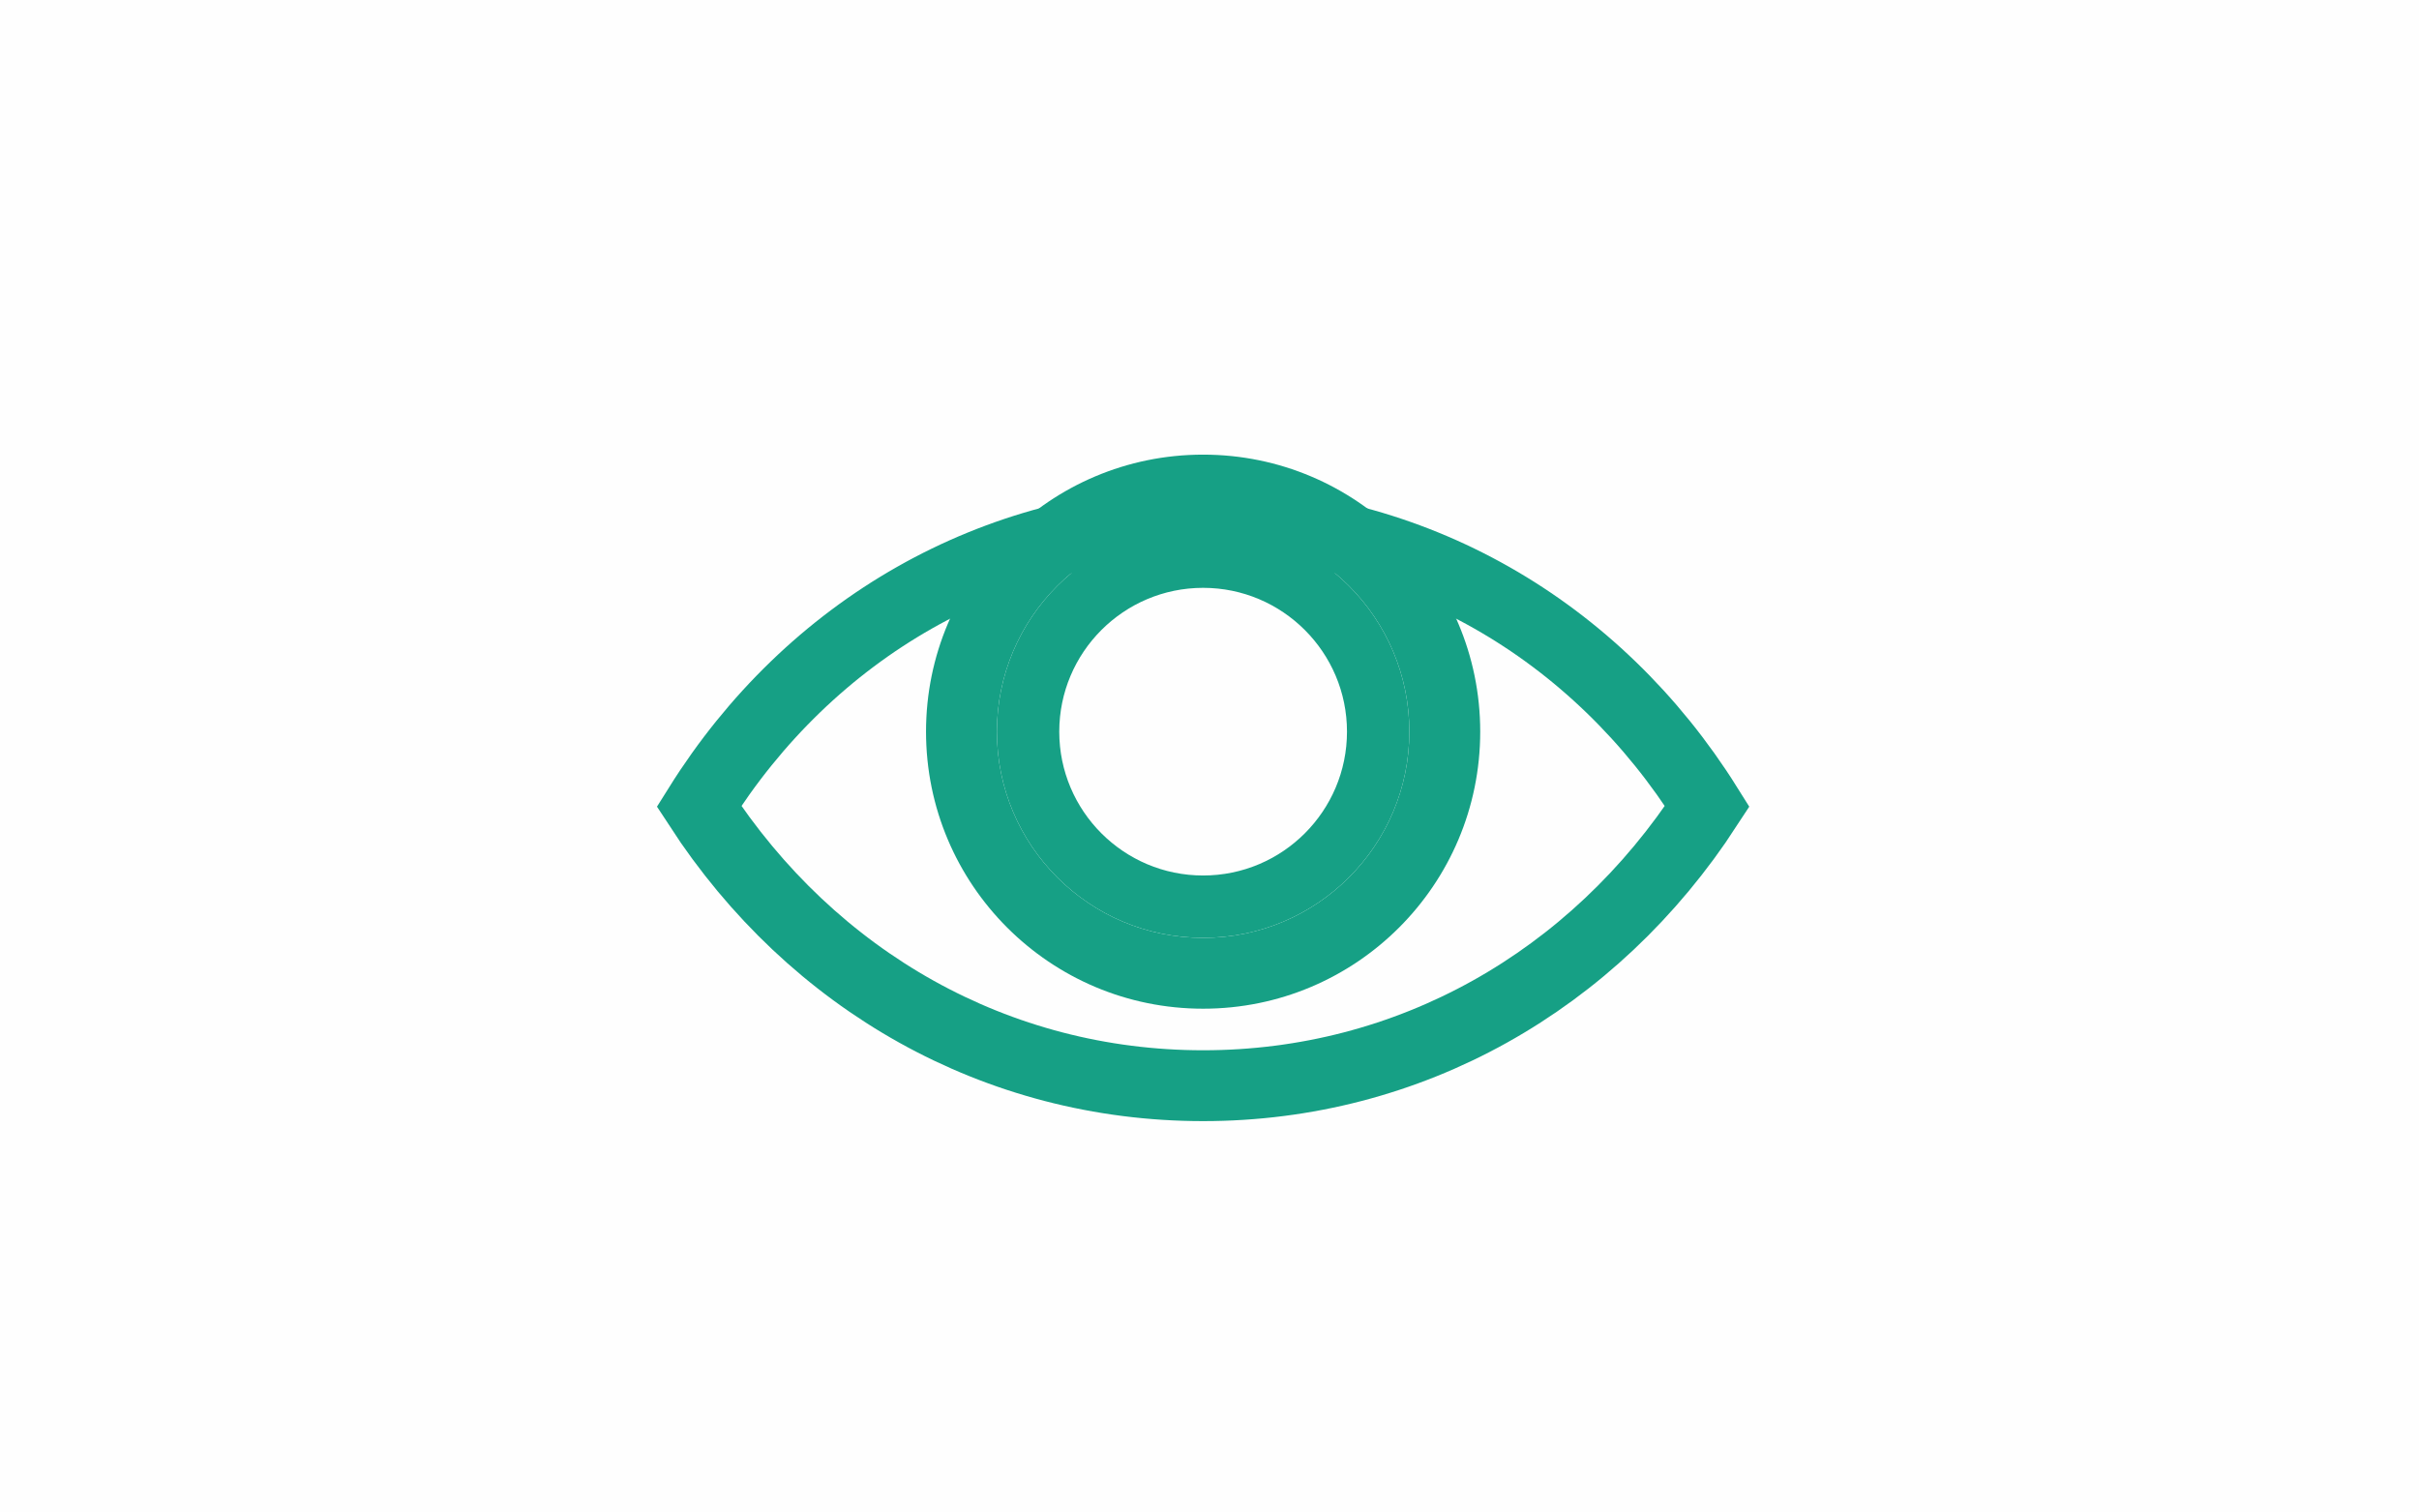
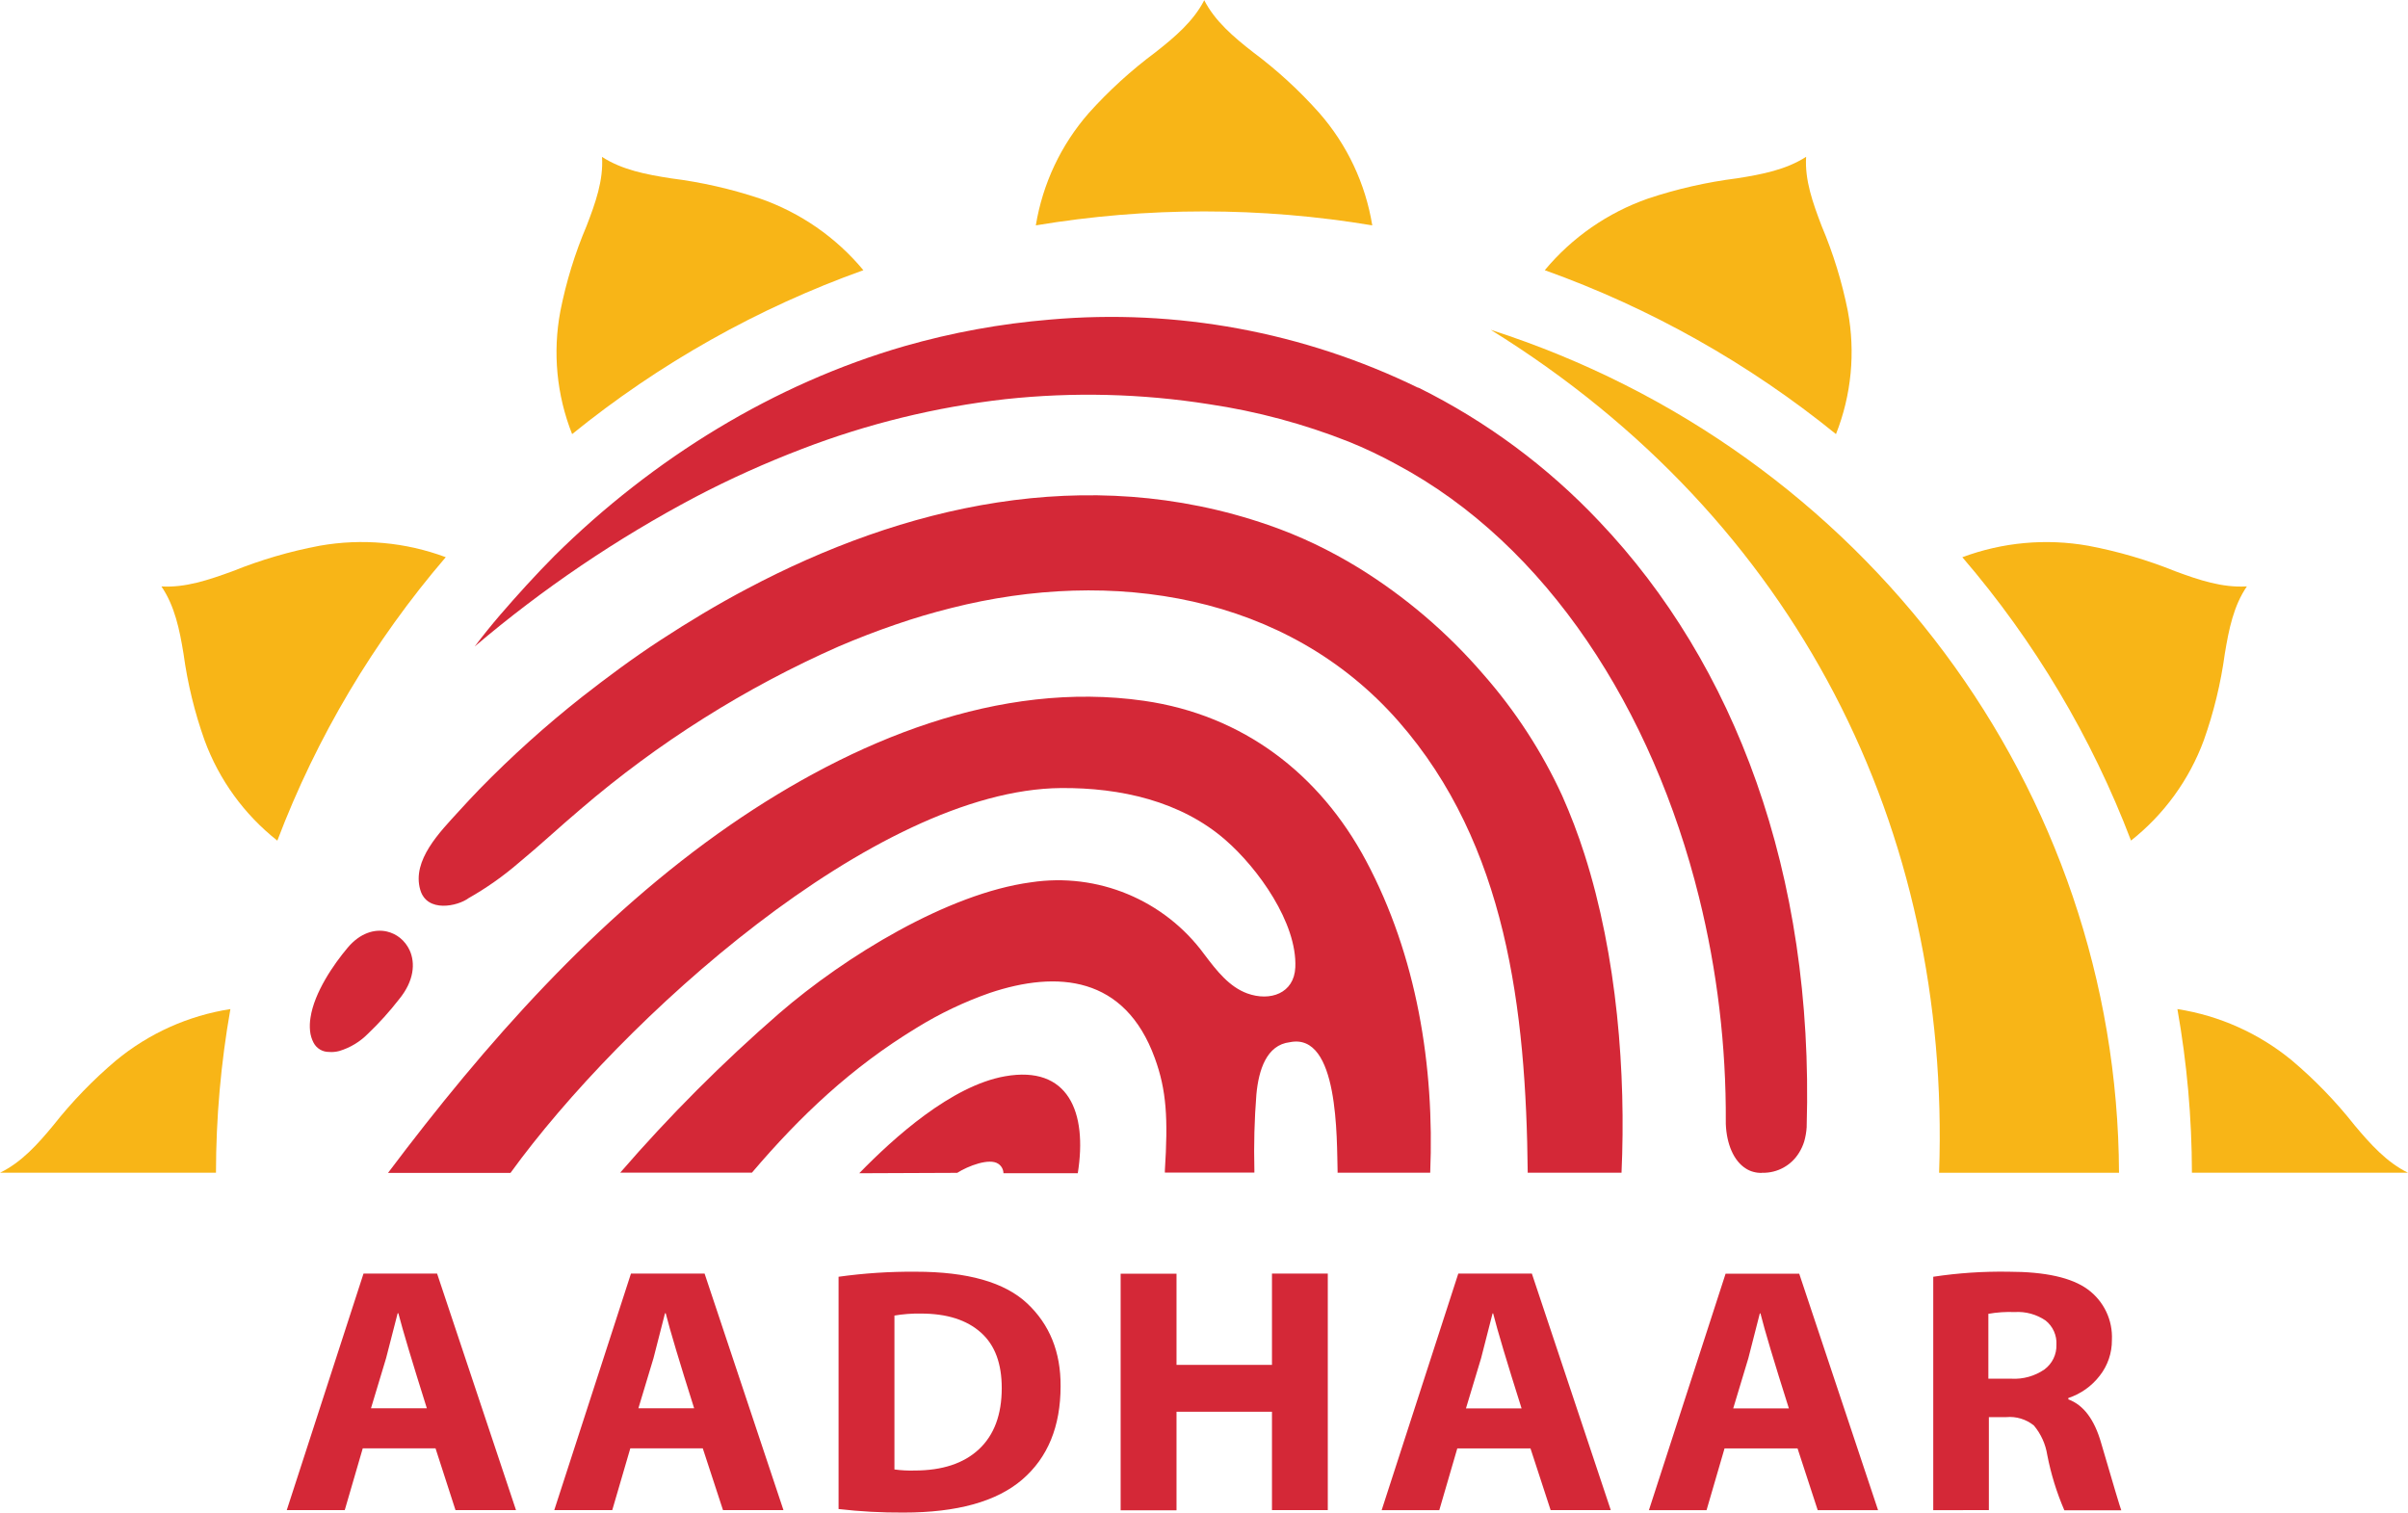
- <svg xmlns="http://www.w3.org/2000/svg" viewBox="0 0 1024 640">
-   <path fill="#fefefe" d="M0 0h1024v640H0z" />
-   <path fill="#16a085" d="M509.3 222.5c-48.2 0-87.3 39.1-87.3 87.3s39.1 87.3 87.3 87.3 87.3-39.1 87.3-87.3-39.1-87.3-87.3-87.3zm0 148.2c-33.6 0-60.9-27.3-60.9-60.9s27.3-60.9 60.9-60.9 60.9 27.3 60.9 60.9-27.3 60.9-60.9 60.9z" />
-   <path fill="#16a085" d="M509.3 192.5c-64.8 0-117.3 52.5-117.3 117.3s52.5 117.3 117.3 117.3 117.3-52.5 117.3-117.3-52.5-117.3-117.3-117.3zm0 204.6c-48.2 0-87.3-39.1-87.3-87.3s39.1-87.3 87.3-87.3 87.3 39.1 87.3 87.3-39.1 87.3-87.3 87.3z" />
-   <path fill="none" stroke="#16a085" stroke-width="30" stroke-miterlimit="10" d="M509.3 459.7c-87.2 0-165.2-44.1-213.4-118.3 47-75.1 125.1-120.3 213.4-120.3s166.4 45.2 213.4 120.3c-48.2 74.2-126.2 118.3-213.4 118.3z" />
+ <svg xmlns="http://www.w3.org/2000/svg" id="Layer_1" data-name="Layer 1" viewBox="0 0 477.54 300">
+   <defs>
+     <style>.cls-1{fill:#f8b517;}.cls-2{fill:#d42837;}</style>
+   </defs>
+   <g id="layer1">
+     <g id="g10">
+       <g id="g12">
+         <path id="path14" class="cls-1" d="M445.59,116.3h0c-2.65,3.87-3.58,8.53-4.38,13.37a86,86,0,0,1-4.16,17.15,45.4,45.4,0,0,1-14.44,19.9,190,190,0,0,0-33.45-56.2,47.63,47.63,0,0,1,25-2.27,91.29,91.29,0,0,1,17.25,5.06c4.72,1.75,9.28,3.27,14.08,3Z" />
+         <path id="path16" class="cls-1" d="M358.18,31.12h0c-.29,4.62,1.33,9.12,3.08,13.71a86.82,86.82,0,0,1,5.19,16.87,44.23,44.23,0,0,1-2.35,24.4,197,197,0,0,0-57.75-32.51,46.69,46.69,0,0,1,20.51-14.22,92.72,92.72,0,0,1,17.59-4c5-.78,9.76-1.71,13.73-4.27Z" />
+         <path id="path18" class="cls-1" d="M431.81,200.14a47.1,47.1,0,0,1,22.71,10.19,88.91,88.91,0,0,1,12.4,12.82c3.19,3.81,6.4,7.38,10.62,9.45H434.69A188,188,0,0,0,431.81,200.14Z" />
+         <path id="path20" class="cls-1" d="M119.39,31.12h0c4,2.58,8.75,3.49,13.73,4.26a92,92,0,0,1,17.59,4,46.53,46.53,0,0,1,20.51,14.21,197.38,197.38,0,0,0-57.76,32.51,44,44,0,0,1-2.33-24.4,85.47,85.47,0,0,1,5.19-16.87C118.07,40.29,119.69,35.79,119.39,31.12Z" />
+         <path id="path22" class="cls-1" d="M32,116.31h0c4.75.29,9.37-1.29,14.09-3a91.17,91.17,0,0,1,17.31-5.07,47.76,47.76,0,0,1,25,2.27A189.82,189.82,0,0,0,55,166.73a45.19,45.19,0,0,1-14.43-19.9,85.24,85.24,0,0,1-4.17-17.14c-.79-4.85-1.75-9.5-4.38-13.37Z" />
+         <path id="path24" class="cls-1" d="M0,232.6c4.26-2.07,7.47-5.64,10.61-9.45A88.89,88.89,0,0,1,23,210.34a46.88,46.88,0,0,1,22.69-10.2,187.94,187.94,0,0,0-2.86,32.46Z" />
+         <path id="path26" class="cls-1" d="M238.79,0h0c2.12,4.15,5.78,7.29,9.7,10.34a88.07,88.07,0,0,1,13.15,12.07,44.72,44.72,0,0,1,10.5,22.29,202.45,202.45,0,0,0-66.72,0,44.82,44.82,0,0,1,10.51-22.29,89.53,89.53,0,0,1,13.16-12C233,7.35,236.67,4.21,238.79.1Z" />
+       </g>
+       <g id="g28">
+         <path id="path30" class="cls-2" d="M199,232.7h14.74c1.93-12.12-1.86-21.46-14.45-19.23-10.61,1.88-22,12.15-28.89,19.23l19.43-.08c2.17-1.38,6.4-3,8.15-1.79A2.29,2.29,0,0,1,199,232.7Z" />
+         <path id="path32" class="cls-2" d="M265.23,232.6h18.4c.87-21.14-2.66-43-12.73-61.89-9.18-17.2-24.35-28.88-44-31.71-28.68-4.12-57.63,7.76-82.09,24.63-26.65,18.43-48.65,43.45-67.86,69h24.29c21.86-30.2,72.17-76,109.17-76.33,11.79-.09,23.78,2.58,32.65,10.33,6.42,5.59,14.2,16.43,13.82,25.23-.23,5.17-5,6.82-9.54,5.17-3.54-1.3-6-4.41-8.52-7.76A35.93,35.93,0,0,0,204.43,175C188,177.21,167.64,189.64,154.51,201A314,314,0,0,0,123,232.58h26.12c9.58-11.25,19.69-20.84,32.68-28.74a74.49,74.49,0,0,1,14.5-6.91c13.42-4.5,26.78-3.36,32.71,12.92,2.34,6.4,2.65,12,2,22.31v.41h17.75v-.52a144.5,144.5,0,0,1,.4-15c.45-4.81,2-9.8,6.63-10.34,9.76-2,9.29,19.15,9.48,25.93Z" />
+         <path id="path34" class="cls-2" d="M303,232.6h18.57c.89-19.62-.84-42.87-7.35-63.18a113.49,113.49,0,0,0-4.43-11.63,99.4,99.4,0,0,0-15.59-24,106.34,106.34,0,0,0-24.86-21.22,96.39,96.39,0,0,0-8.66-4.7h0a88.7,88.7,0,0,0-9.2-3.76h0c-36.11-12.48-72.63-3.6-103.26,12.63-6,3.16-11.71,6.61-17.24,10.22s-10.62,7.41-15.58,11.28h0a211.93,211.93,0,0,0-20.3,18.27c-1.4,1.46-2.81,2.95-4.17,4.46-3.64,4-9.29,9.66-7.59,15.5,1.32,4.63,7.44,3.27,9.58,1.67a62,62,0,0,0,9.94-7c4.18-3.44,8.12-7.14,12.25-10.63a206.87,206.87,0,0,1,51.23-32.3q5.61-2.4,11.21-4.32c3.72-1.29,7.4-2.37,11.07-3.29h0c31.83-8.07,66.55-2.84,88.75,22.5,21.37,24.41,25.27,57.07,25.6,89.53ZM73,205a61.61,61.61,0,0,0,6.13-6.79c3-3.65,3.27-7.19,2.1-9.75a6.9,6.9,0,0,0-1.87-2.42,6.54,6.54,0,0,0-2.66-1.29c-2.41-.54-5.3.3-7.74,3.2-2.78,3.29-6.64,8.89-7.38,13.87a10,10,0,0,0-.09,2.67,6.36,6.36,0,0,0,.7,2.33h0a3.4,3.4,0,0,0,3.08,1.82,4.92,4.92,0,0,0,.94,0,6.35,6.35,0,0,0,1.06-.18h0A13.45,13.45,0,0,0,73,205Z" />
+         <path id="path36" class="cls-2" d="M349.33,232.61h.2a8.31,8.31,0,0,0,7.26-4,9.67,9.67,0,0,0,1-2.18,13.47,13.47,0,0,0,.5-2.88h0v-.22h0c1.47-50.15-14.3-91.68-41.12-119.89a126.51,126.51,0,0,0-35.86-26.55h-.11a138.76,138.76,0,0,0-73-13.5,149.14,149.14,0,0,0-28.84,5.27h0C153.55,76.12,129.58,90.85,110,110.2,106.23,114,102.6,118,99.15,122q-2.57,3-5,6.21a243.63,243.63,0,0,1,43.78-29.65q5.19-2.72,10.44-5.08T159,89.06h0a163.74,163.74,0,0,1,40.37-9.89,153.61,153.61,0,0,1,40.41,1,125.19,125.19,0,0,1,27.66,7.42q2.49,1,4.87,2.14c1.59.76,3.11,1.53,4.63,2.37h0c30,16,50.82,48.8,60,85.86a181,181,0,0,1,5.31,44.51h0v.42c.15,4,1.56,7.38,4,8.89a5.09,5.09,0,0,0,1.45.64h0a5.68,5.68,0,0,0,1.69.21Z" />
+         <path id="path38" class="cls-1" d="M295.71,65.44c74.07,23.87,124.2,91.17,124.52,167.17H384.55c2.37-68.07-28.13-129.52-88.88-167.17Z" />
+       </g>
+       <path id="path40" class="cls-2" d="M86.37,287.26H71.94l-3.57,12.25H56.87L72.09,252.6H86.68l15.65,46.91h-12Zm-12.78-7.94H84.65Q80.32,265.58,79,260.47h-.14l-2.29,8.9-3,9.95Zm65.78,7.94H125l-3.58,12.25h-11.5l15.21-46.91h14.6l15.64,46.91H143.38Zm-12.79-7.94h11.08q-4.35-13.74-5.64-18.85h-.14l-2.28,8.9-3,9.95Zm39.72,20V253.23a104.43,104.43,0,0,1,15.3-1q15.41,0,22.1,6.28t6.63,16.41q0,12-7.61,18.54T179.18,300a106.69,106.69,0,0,1-12.88-.7Zm11.08-38.42v30.55a24.08,24.08,0,0,0,4,.21c5.49,0,9.76-1.41,12.77-4.23s4.51-6.86,4.51-12.12c0-4.82-1.32-8.5-4.12-11s-6.71-3.78-11.94-3.78a28.6,28.6,0,0,0-5.31.41Zm44.86-8.28h11.08v18.09h18.93V252.6h11.07v46.91H252.25V280H233.32v19.55H222.24Zm81.23,34.66H289l-3.57,12.25H274L289.2,252.6h14.59l15.65,46.91H307.51l-4-12.25Zm-12.79-7.94h11.07q-4.35-13.74-5.64-18.85H296l-2.28,8.9-3,9.95Zm65.79,7.94H342l-3.57,12.25H327l15.21-46.91h14.6l15.64,46.91H360.48l-4-12.25Zm-12.79-7.94h11.08q-4.36-13.74-5.64-18.85H349l-2.28,8.9-3,9.95Zm39.71,20.19V253.23a89.88,89.88,0,0,1,14.93-1q10.94,0,15.72,3.51a11.72,11.72,0,0,1,4.78,10.05,11.31,11.31,0,0,1-2.4,7.05,13,13,0,0,1-6.24,4.44v.27q4.5,1.65,6.5,8.63,3.68,12.6,4,13.37H409.39A53.25,53.25,0,0,1,406,288.57a12,12,0,0,0-2.65-5.84,7.64,7.64,0,0,0-5.49-1.66h-3.44v18.44Zm10.93-39v12.92h4.57a10.5,10.5,0,0,0,6.54-1.83,5.86,5.86,0,0,0,2.39-4.91,5.73,5.73,0,0,0-2.15-4.8,9.8,9.8,0,0,0-6.14-1.68,24.6,24.6,0,0,0-5.21.35Z" />
+     </g>
+   </g>
</svg>
